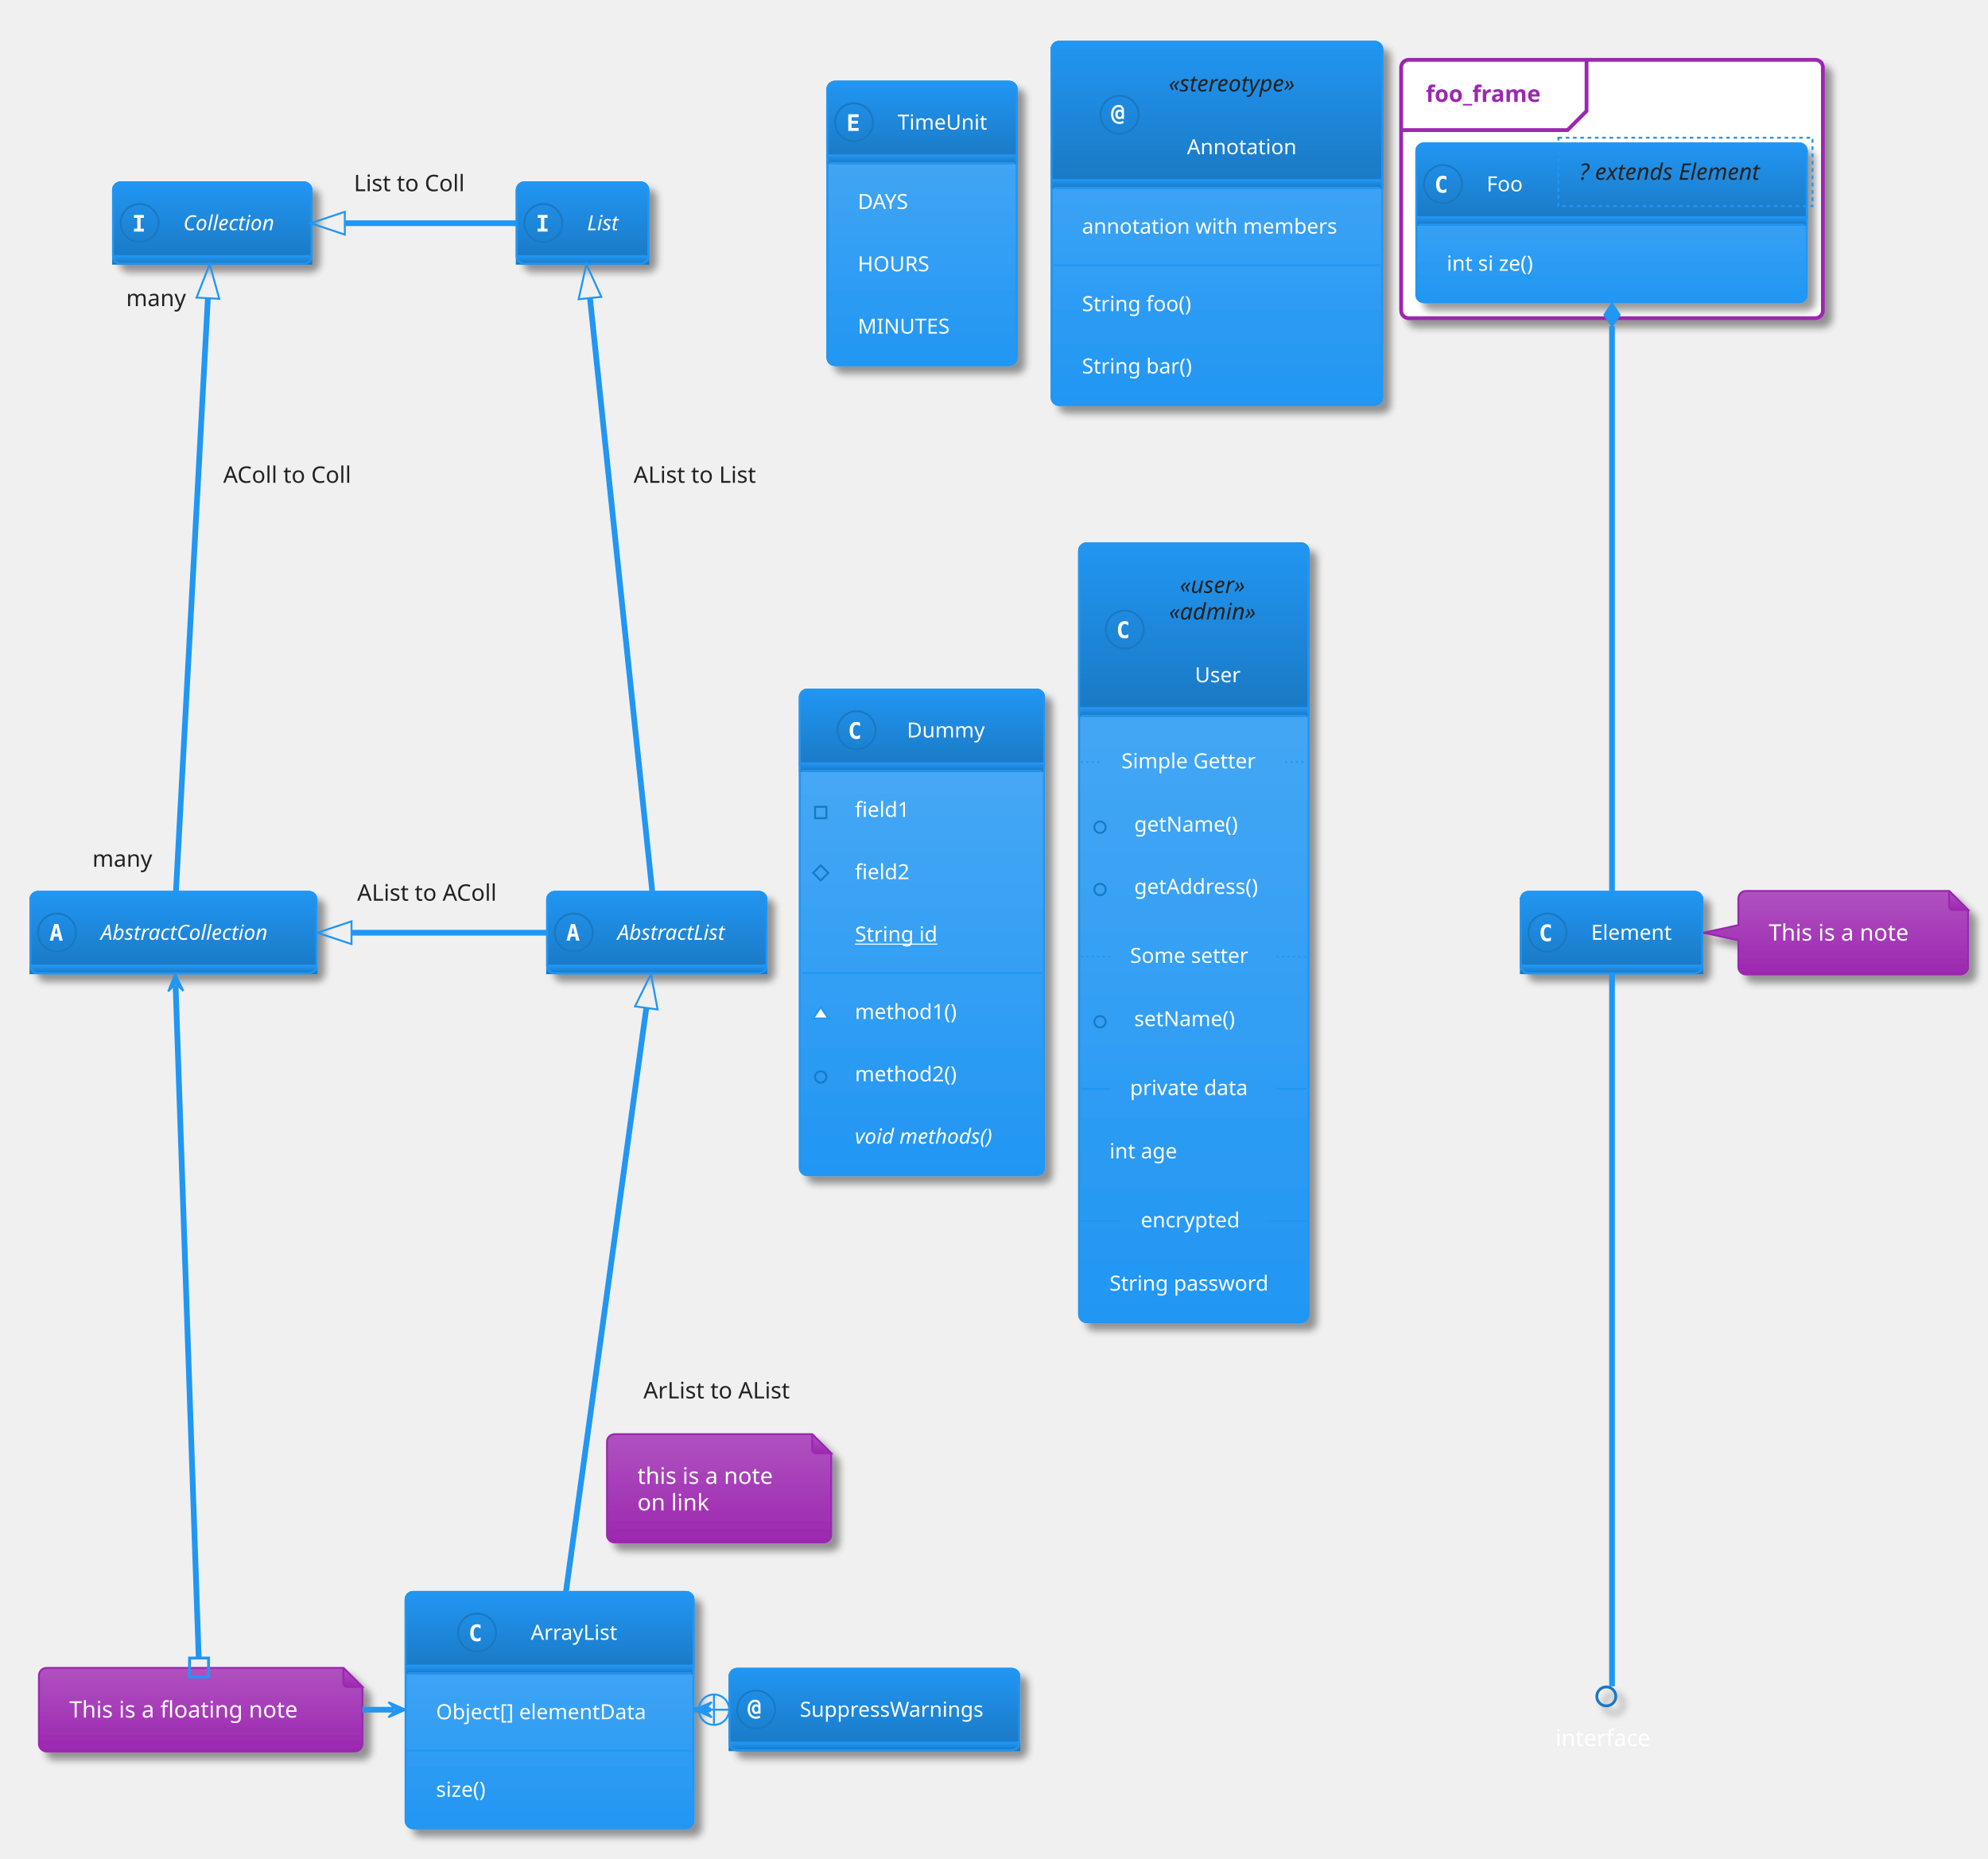
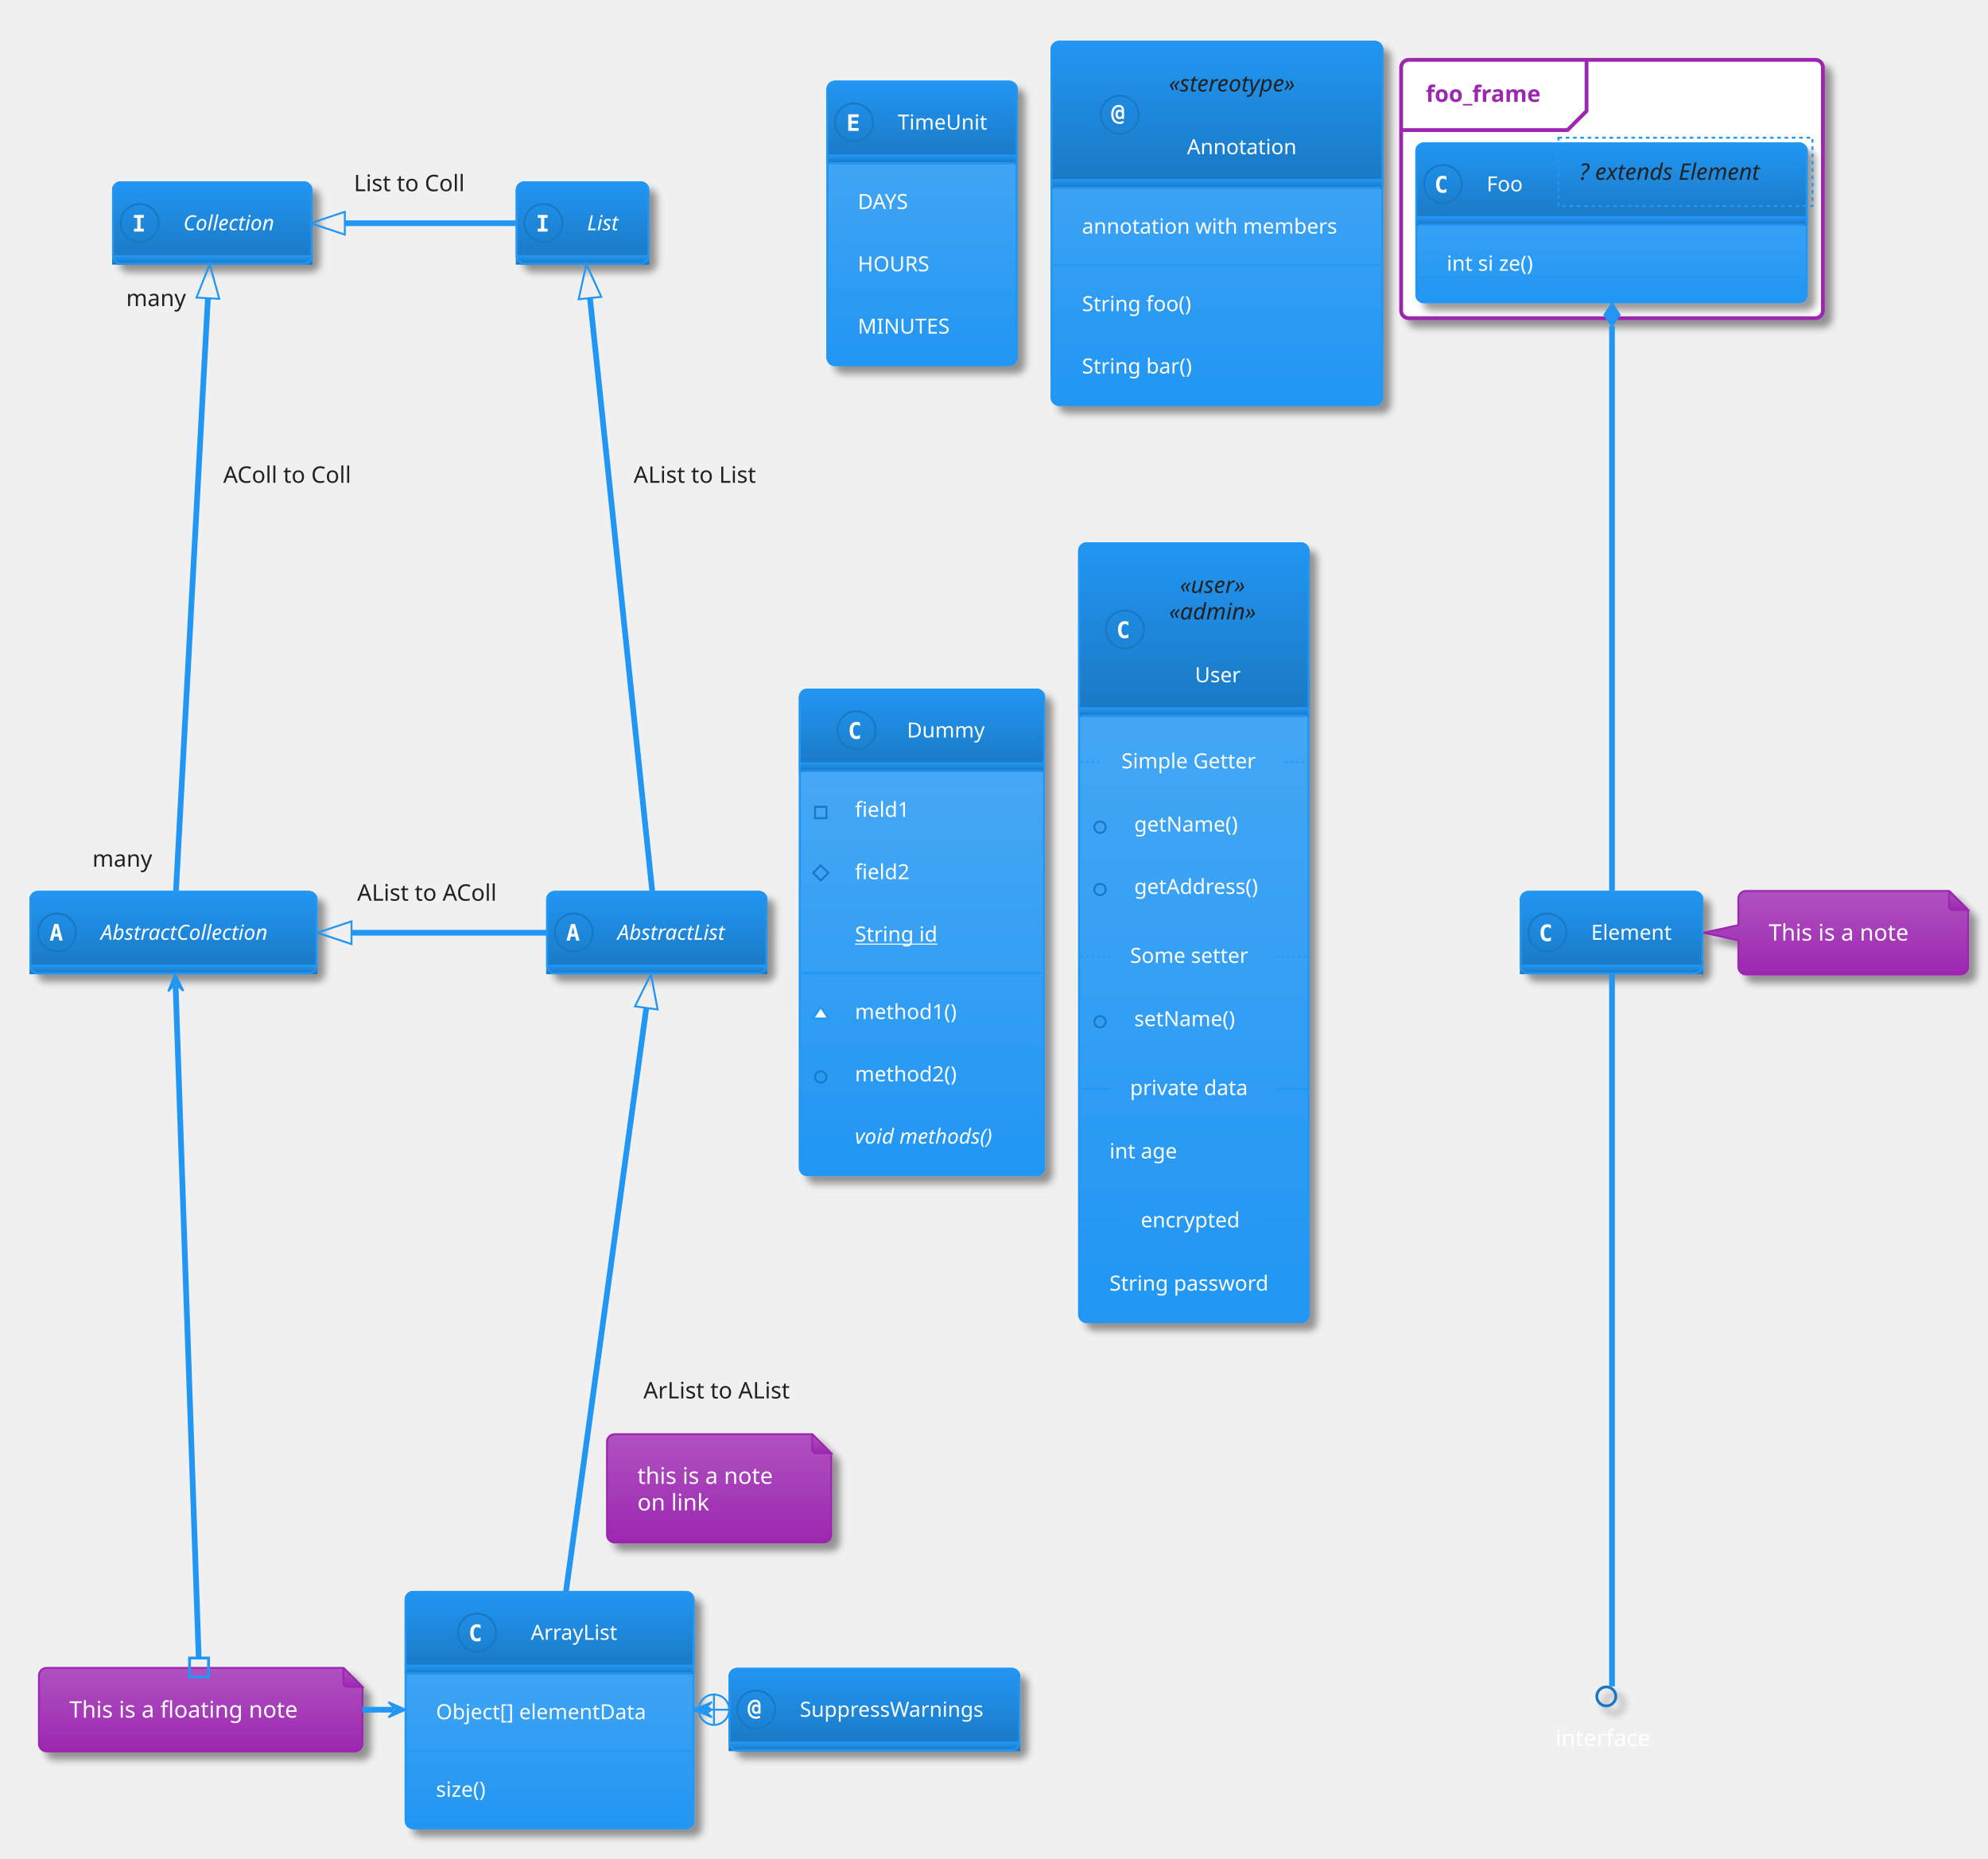
<svg xmlns="http://www.w3.org/2000/svg" contentStyleType="text/css" height="1019.792px" preserveAspectRatio="none" style="width:1090px;height:1019px;" version="1.1" viewBox="0 0 1090 1019" width="1090.625px" zoomAndPan="magnify">
  <defs>
    <linearGradient id="g10hmwjz29aixd0" x1="50%" x2="50%" y1="0%" y2="100%">
      <stop offset="0%" stop-color="#FFFFFF" />
      <stop offset="100%" stop-color="#FFFFFF" />
    </linearGradient>
    <filter height="300%" id="f10hmwjz29aixd" width="300%" x="-1" y="-1">
      <feGaussianBlur result="blurOut" stdDeviation="2.083" />
      <feColorMatrix in="blurOut" result="blurOut2" type="matrix" values="0 0 0 0 0 0 0 0 0 0 0 0 0 0 0 0 0 0 .4 0" />
      <feOffset dx="4.167" dy="4.167" in="blurOut2" result="blurOut3" />
      <feBlend in="SourceGraphic" in2="blurOut3" mode="normal" />
    </filter>
    <linearGradient id="g10hmwjz29aixd1" x1="50%" x2="50%" y1="0%" y2="100%">
      <stop offset="0%" stop-color="#4DABF5" />
      <stop offset="100%" stop-color="#2196F3" />
    </linearGradient>
    <linearGradient id="g10hmwjz29aixd2" x1="50%" x2="50%" y1="0%" y2="100%">
      <stop offset="0%" stop-color="#2196F3" />
      <stop offset="100%" stop-color="#1A78C2" />
    </linearGradient>
    <linearGradient id="g10hmwjz29aixd3" x1="50%" x2="50%" y1="0%" y2="100%">
      <stop offset="0%" stop-color="#B052C0" />
      <stop offset="100%" stop-color="#9C27B0" />
    </linearGradient>
  </defs>
  <g>
    <g id="cluster_foo_frame">
      <rect fill="url(#g10hmwjz29aixd0)" filter="url(#f10hmwjz29aixd)" height="141.667" rx="4.167" ry="4.167" style="stroke:#9C27B0;stroke-width:2.083;" width="231.25" x="768.229" y="32.812" />
      <path d="M869.883,32.812 L869.883,60.905 L859.467,71.322 L768.229,71.322 " fill="none" style="stroke:#9C27B0;stroke-width:2.083;" />
      <text fill="#9C27B0" font-family="Verdana" font-size="12.5" font-weight="bold" lengthAdjust="spacing" textLength="70.404" x="781.771" y="55.874">foo_frame</text>
    </g>
    <g id="elem_AbstractList">
      <rect codeLine="7" fill="url(#g10hmwjz29aixd1)" filter="url(#f10hmwjz29aixd)" height="44.588" id="AbstractList" rx="4.167" ry="4.167" style="stroke:#2196F3;stroke-width:1.042;" width="120.212" x="300" y="489.062" />
      <rect fill="url(#g10hmwjz29aixd2)" height="44.588" rx="4.167" ry="4.167" style="stroke:url(#g10hmwjz29aixd2);stroke-width:1.042;" width="120.212" x="300" y="489.062" />
      <rect fill="url(#g10hmwjz29aixd2)" height="4.167" style="stroke:url(#g10hmwjz29aixd2);stroke-width:1.042;" width="120.212" x="300" y="529.484" />
      <rect codeLine="7" fill="none" height="44.588" id="AbstractList" rx="4.167" ry="4.167" style="stroke:#2196F3;stroke-width:1.042;" width="120.212" x="300" y="489.062" />
      <ellipse cx="314.583" cy="511.357" fill="none" rx="10.417" ry="10.417" style="stroke:#1A78C2;stroke-width:1.042;" />
      <path d="M314.176,508.313 L313.33,512.04 L315.039,512.04 L314.176,508.313 Z M313.086,506.669 L315.283,506.669 L317.741,515.784 L315.934,515.784 L315.381,513.538 L312.972,513.538 L312.419,515.784 L310.612,515.784 L313.086,506.669 Z " fill="#FFFFFF" />
      <text fill="#FFFFFF" font-family="Verdana" font-size="11.458" font-style="italic" lengthAdjust="spacing" textLength="68.129" x="338.542" y="515.323">AbstractList</text>
    </g>
    <g id="elem_AbstractCollection">
      <rect codeLine="8" fill="url(#g10hmwjz29aixd1)" filter="url(#f10hmwjz29aixd)" height="44.588" id="AbstractCollection" rx="4.167" ry="4.167" style="stroke:#2196F3;stroke-width:1.042;" width="156.859" x="16.667" y="489.062" />
      <rect fill="url(#g10hmwjz29aixd2)" height="44.588" rx="4.167" ry="4.167" style="stroke:url(#g10hmwjz29aixd2);stroke-width:1.042;" width="156.859" x="16.667" y="489.062" />
      <rect fill="url(#g10hmwjz29aixd2)" height="4.167" style="stroke:url(#g10hmwjz29aixd2);stroke-width:1.042;" width="156.859" x="16.667" y="529.484" />
      <rect codeLine="8" fill="none" height="44.588" id="AbstractCollection" rx="4.167" ry="4.167" style="stroke:#2196F3;stroke-width:1.042;" width="156.859" x="16.667" y="489.062" />
      <ellipse cx="31.25" cy="511.357" fill="none" rx="10.417" ry="10.417" style="stroke:#1A78C2;stroke-width:1.042;" />
      <path d="M30.843,508.313 L29.997,512.04 L31.706,512.04 L30.843,508.313 Z M29.753,506.669 L31.95,506.669 L34.408,515.784 L32.601,515.784 L32.047,513.538 L29.639,513.538 L29.085,515.784 L27.279,515.784 L29.753,506.669 Z " fill="#FFFFFF" />
      <text fill="#FFFFFF" font-family="Verdana" font-size="11.458" font-style="italic" lengthAdjust="spacing" textLength="104.775" x="55.208" y="515.323">AbstractCollection</text>
    </g>
    <g id="elem_List">
      <rect codeLine="9" fill="url(#g10hmwjz29aixd1)" filter="url(#f10hmwjz29aixd)" height="44.588" id="List" rx="4.167" ry="4.167" style="stroke:#2196F3;stroke-width:1.042;" width="72.113" x="283.333" y="100" />
      <rect fill="url(#g10hmwjz29aixd2)" height="44.588" rx="4.167" ry="4.167" style="stroke:url(#g10hmwjz29aixd2);stroke-width:1.042;" width="72.113" x="283.333" y="100" />
      <rect fill="url(#g10hmwjz29aixd2)" height="4.167" style="stroke:url(#g10hmwjz29aixd2);stroke-width:1.042;" width="72.113" x="283.333" y="140.422" />
      <rect codeLine="9" fill="none" height="44.588" id="List" rx="4.167" ry="4.167" style="stroke:#2196F3;stroke-width:1.042;" width="72.113" x="283.333" y="100" />
      <ellipse cx="297.917" cy="122.294" fill="none" rx="10.417" ry="10.417" style="stroke:#1A78C2;stroke-width:1.042;" />
      <path d="M294.808,119.462 L294.808,117.867 L300.228,117.867 L300.228,119.462 L298.421,119.462 L298.421,125.387 L300.228,125.387 L300.228,126.982 L294.808,126.982 L294.808,125.387 L296.615,125.387 L296.615,119.462 L294.808,119.462 Z " fill="#FFFFFF" />
      <text fill="#FFFFFF" font-family="Verdana" font-size="11.458" font-style="italic" lengthAdjust="spacing" textLength="20.03" x="321.875" y="126.261">List</text>
    </g>
    <g id="elem_Collection">
      <rect codeLine="10" fill="url(#g10hmwjz29aixd1)" filter="url(#f10hmwjz29aixd)" height="44.588" id="Collection" rx="4.167" ry="4.167" style="stroke:#2196F3;stroke-width:1.042;" width="108.76" x="61.979" y="100" />
      <rect fill="url(#g10hmwjz29aixd2)" height="44.588" rx="4.167" ry="4.167" style="stroke:url(#g10hmwjz29aixd2);stroke-width:1.042;" width="108.76" x="61.979" y="100" />
      <rect fill="url(#g10hmwjz29aixd2)" height="4.167" style="stroke:url(#g10hmwjz29aixd2);stroke-width:1.042;" width="108.76" x="61.979" y="140.422" />
      <rect codeLine="10" fill="none" height="44.588" id="Collection" rx="4.167" ry="4.167" style="stroke:#2196F3;stroke-width:1.042;" width="108.76" x="61.979" y="100" />
      <ellipse cx="76.562" cy="122.294" fill="none" rx="10.417" ry="10.417" style="stroke:#1A78C2;stroke-width:1.042;" />
      <path d="M73.454,119.462 L73.454,117.867 L78.874,117.867 L78.874,119.462 L77.067,119.462 L77.067,125.387 L78.874,125.387 L78.874,126.982 L73.454,126.982 L73.454,125.387 L75.26,125.387 L75.26,119.462 L73.454,119.462 Z " fill="#FFFFFF" />
      <text fill="#FFFFFF" font-family="Verdana" font-size="11.458" font-style="italic" lengthAdjust="spacing" textLength="56.676" x="100.521" y="126.261">Collection</text>
    </g>
    <g id="elem_ArrayList">
      <rect codeLine="20" fill="url(#g10hmwjz29aixd1)" filter="url(#f10hmwjz29aixd)" height="129.598" id="ArrayList" rx="4.167" ry="4.167" style="stroke:#2196F3;stroke-width:1.042;" width="157.842" x="222.396" y="872.917" />
      <rect fill="url(#g10hmwjz29aixd2)" height="44.588" rx="4.167" ry="4.167" style="stroke:url(#g10hmwjz29aixd2);stroke-width:1.042;" width="157.842" x="222.396" y="872.917" />
      <rect fill="url(#g10hmwjz29aixd2)" height="4.167" style="stroke:url(#g10hmwjz29aixd2);stroke-width:1.042;" width="157.842" x="222.396" y="913.338" />
      <rect codeLine="20" fill="none" height="129.598" id="ArrayList" rx="4.167" ry="4.167" style="stroke:#2196F3;stroke-width:1.042;" width="157.842" x="222.396" y="872.917" />
      <ellipse cx="261.579" cy="895.211" fill="none" rx="10.417" ry="10.417" style="stroke:#1A78C2;stroke-width:1.042;" />
      <path d="M263.483,899.638 Q263.06,899.849 262.588,899.963 Q262.116,900.077 261.611,900.077 Q259.756,900.077 258.779,898.873 Q257.819,897.652 257.819,895.357 Q257.819,893.046 258.779,891.842 Q259.756,890.621 261.611,890.621 Q262.116,890.621 262.588,890.735 Q263.076,890.832 263.483,891.06 L263.483,893.062 Q263.027,892.639 262.588,892.444 Q262.149,892.232 261.693,892.232 Q260.7,892.232 260.195,893.03 Q259.691,893.811 259.691,895.357 Q259.691,896.887 260.195,897.668 Q260.7,898.45 261.693,898.45 Q262.149,898.45 262.588,898.254 Q263.027,898.059 263.483,897.636 L263.483,899.638 Z " fill="#FFFFFF" />
      <text fill="#FFFFFF" font-family="Verdana" font-size="11.458" lengthAdjust="spacing" textLength="51.093" x="291.004" y="899.178">ArrayList</text>
      <line style="stroke:#2196F3;stroke-width:1.042;" x1="223.438" x2="379.196" y1="917.505" y2="917.505" />
      <text fill="#FFFFFF" font-family="Verdana" font-size="11.458" lengthAdjust="spacing" textLength="124.509" x="239.062" y="942.724">Object[] elementData</text>
      <line style="stroke:#2196F3;stroke-width:1.042;" x1="223.438" x2="379.196" y1="960.01" y2="960.01" />
      <text fill="#FFFFFF" font-family="Verdana" font-size="11.458" lengthAdjust="spacing" textLength="31.158" x="239.062" y="985.229">size()</text>
    </g>
    <g id="elem_TimeUnit">
      <rect codeLine="25" fill="url(#g10hmwjz29aixd1)" filter="url(#f10hmwjz29aixd)" height="155.436" id="TimeUnit" rx="4.167" ry="4.167" style="stroke:#2196F3;stroke-width:1.042;" width="103.802" x="453.646" y="44.792" />
      <rect fill="url(#g10hmwjz29aixd2)" height="44.588" rx="4.167" ry="4.167" style="stroke:url(#g10hmwjz29aixd2);stroke-width:1.042;" width="103.802" x="453.646" y="44.792" />
      <rect fill="url(#g10hmwjz29aixd2)" height="4.167" style="stroke:url(#g10hmwjz29aixd2);stroke-width:1.042;" width="103.802" x="453.646" y="85.213" />
      <rect codeLine="25" fill="none" height="155.436" id="TimeUnit" rx="4.167" ry="4.167" style="stroke:#2196F3;stroke-width:1.042;" width="103.802" x="453.646" y="44.792" />
      <ellipse cx="468.229" cy="67.086" fill="none" rx="10.417" ry="10.417" style="stroke:#1A78C2;stroke-width:1.042;" />
      <path d="M470.768,71.773 L465.088,71.773 L465.088,62.659 L470.768,62.659 L470.768,64.254 L466.894,64.254 L466.894,66.207 L470.394,66.207 L470.394,67.802 L466.894,67.802 L466.894,70.178 L470.768,70.178 L470.768,71.773 Z " fill="#FFFFFF" />
      <text fill="#FFFFFF" font-family="Verdana" font-size="11.458" lengthAdjust="spacing" textLength="51.719" x="492.188" y="71.053">TimeUnit</text>
      <line style="stroke:#2196F3;stroke-width:1.042;" x1="454.688" x2="556.407" y1="89.38" y2="89.38" />
      <text fill="#FFFFFF" font-family="Verdana" font-size="11.458" lengthAdjust="spacing" textLength="30.934" x="470.312" y="114.599">DAYS</text>
      <text fill="#FFFFFF" font-family="Verdana" font-size="11.458" lengthAdjust="spacing" textLength="41.257" x="470.312" y="148.771">HOURS</text>
      <text fill="#FFFFFF" font-family="Verdana" font-size="11.458" lengthAdjust="spacing" textLength="51.736" x="470.312" y="182.942">MINUTES</text>
    </g>
    <g id="elem_SuppressWarnings">
      <rect codeLine="31" fill="url(#g10hmwjz29aixd1)" filter="url(#f10hmwjz29aixd)" height="44.588" id="SuppressWarnings" rx="4.167" ry="4.167" style="stroke:#2196F3;stroke-width:1.042;" width="158.879" x="400" y="915.104" />
      <rect fill="url(#g10hmwjz29aixd2)" height="44.588" rx="4.167" ry="4.167" style="stroke:url(#g10hmwjz29aixd2);stroke-width:1.042;" width="158.879" x="400" y="915.104" />
      <rect fill="url(#g10hmwjz29aixd2)" height="4.167" style="stroke:url(#g10hmwjz29aixd2);stroke-width:1.042;" width="158.879" x="400" y="955.526" />
      <rect codeLine="31" fill="none" height="44.588" id="SuppressWarnings" rx="4.167" ry="4.167" style="stroke:#2196F3;stroke-width:1.042;" width="158.879" x="400" y="915.104" />
      <ellipse cx="414.583" cy="937.398" fill="none" rx="10.417" ry="10.417" style="stroke:#1A78C2;stroke-width:1.042;" />
      <path d="M415.837,937.203 Q415.837,936.503 415.527,936.112 Q415.218,935.722 414.665,935.722 Q414.128,935.722 413.818,936.112 Q413.509,936.503 413.509,937.203 Q413.509,937.887 413.818,938.277 Q414.128,938.668 414.665,938.668 Q415.218,938.668 415.527,938.277 Q415.837,937.887 415.837,937.203 Z M416.976,939.693 L415.772,939.693 L415.772,939.205 Q415.544,939.514 415.218,939.677 Q414.909,939.823 414.469,939.823 Q413.477,939.823 412.858,939.107 Q412.24,938.375 412.24,937.203 Q412.24,936.015 412.842,935.299 Q413.46,934.582 414.469,934.582 Q414.909,934.582 415.234,934.729 Q415.56,934.875 415.772,935.168 L415.772,934.924 Q415.772,934.094 415.316,933.639 Q414.86,933.183 414.03,933.183 Q412.76,933.183 411.947,934.306 Q411.149,935.413 411.149,937.203 Q411.149,939.075 412.077,940.198 Q413.005,941.304 414.551,941.304 Q415.039,941.304 415.495,941.158 Q415.95,941.012 416.374,940.719 L416.927,941.793 Q416.439,942.135 415.853,942.297 Q415.267,942.476 414.616,942.476 Q412.467,942.476 411.198,941.044 Q409.928,939.628 409.928,937.203 Q409.928,934.843 411.068,933.427 Q412.223,932.011 414.095,932.011 Q415.43,932.011 416.195,932.808 Q416.976,933.606 416.976,935.006 L416.976,939.693 Z " fill="#FFFFFF" />
      <text fill="#FFFFFF" font-family="Verdana" font-size="11.458" lengthAdjust="spacing" textLength="106.795" x="438.542" y="941.365">SuppressWarnings</text>
    </g>
    <g id="elem_Annotation">
      <rect codeLine="33" fill="url(#g10hmwjz29aixd1)" filter="url(#f10hmwjz29aixd)" height="199.154" id="Annotation" rx="4.167" ry="4.167" style="stroke:#2196F3;stroke-width:1.042;" width="181.324" x="576.562" y="22.917" />
      <rect fill="url(#g10hmwjz29aixd2)" height="79.972" rx="4.167" ry="4.167" style="stroke:url(#g10hmwjz29aixd2);stroke-width:1.042;" width="181.324" x="576.562" y="22.917" />
      <rect fill="url(#g10hmwjz29aixd2)" height="4.167" style="stroke:url(#g10hmwjz29aixd2);stroke-width:1.042;" width="181.324" x="576.562" y="98.722" />
      <rect codeLine="33" fill="none" height="199.154" id="Annotation" rx="4.167" ry="4.167" style="stroke:#2196F3;stroke-width:1.042;" width="181.324" x="576.562" y="22.917" />
-       <ellipse cx="613.859" cy="62.903" fill="none" rx="10.417" ry="10.417" style="stroke:#1A78C2;stroke-width:1.042;" />
-       <path d="M615.112,62.708 Q615.112,62.008 614.803,61.617 Q614.493,61.226 613.94,61.226 Q613.403,61.226 613.093,61.617 Q612.784,62.008 612.784,62.708 Q612.784,63.391 613.093,63.782 Q613.403,64.172 613.94,64.172 Q614.493,64.172 614.803,63.782 Q615.112,63.391 615.112,62.708 Z M616.251,65.198 L615.047,65.198 L615.047,64.71 Q614.819,65.019 614.493,65.181 Q614.184,65.328 613.745,65.328 Q612.752,65.328 612.133,64.612 Q611.515,63.879 611.515,62.708 Q611.515,61.519 612.117,60.803 Q612.735,60.087 613.745,60.087 Q614.184,60.087 614.51,60.234 Q614.835,60.38 615.047,60.673 L615.047,60.429 Q615.047,59.599 614.591,59.143 Q614.135,58.687 613.305,58.687 Q612.035,58.687 611.222,59.81 Q610.424,60.917 610.424,62.708 Q610.424,64.579 611.352,65.702 Q612.28,66.809 613.826,66.809 Q614.314,66.809 614.77,66.663 Q615.226,66.516 615.649,66.223 L616.202,67.297 Q615.714,67.639 615.128,67.802 Q614.542,67.981 613.891,67.981 Q611.743,67.981 610.473,66.549 Q609.203,65.133 609.203,62.708 Q609.203,60.347 610.343,58.931 Q611.498,57.516 613.37,57.516 Q614.705,57.516 615.47,58.313 Q616.251,59.111 616.251,60.51 L616.251,65.198 Z " fill="#FFFFFF" />
-       <text fill="#222222" font-family="Verdana" font-size="12.5" font-style="italic" lengthAdjust="spacing" textLength="82.935" x="640.781" y="50.144">«stereotype»</text>
-       <text fill="#FFFFFF" font-family="Verdana" font-size="11.458" lengthAdjust="spacing" textLength="62.836" x="650.83" y="84.562">Annotation</text>
+       <ellipse cx="613.919" cy="62.903" fill="none" rx="10.417" ry="10.417" style="stroke:#1A78C2;stroke-width:1.042;" />
+       <path d="M615.172,62.708 Q615.172,62.008 614.863,61.617 Q614.554,61.226 614,61.226 Q613.463,61.226 613.154,61.617 Q612.845,62.008 612.845,62.708 Q612.845,63.391 613.154,63.782 Q613.463,64.172 614,64.172 Q614.554,64.172 614.863,63.782 Q615.172,63.391 615.172,62.708 Z M616.312,65.198 L615.107,65.198 L615.107,64.71 Q614.879,65.019 614.554,65.181 Q614.244,65.328 613.805,65.328 Q612.812,65.328 612.194,64.612 Q611.575,63.879 611.575,62.708 Q611.575,61.519 612.177,60.803 Q612.796,60.087 613.805,60.087 Q614.244,60.087 614.57,60.234 Q614.895,60.38 615.107,60.673 L615.107,60.429 Q615.107,59.599 614.651,59.143 Q614.196,58.687 613.365,58.687 Q612.096,58.687 611.282,59.81 Q610.485,60.917 610.485,62.708 Q610.485,64.579 611.412,65.702 Q612.34,66.809 613.886,66.809 Q614.375,66.809 614.83,66.663 Q615.286,66.516 615.709,66.223 L616.263,67.297 Q615.774,67.639 615.188,67.802 Q614.602,67.981 613.951,67.981 Q611.803,67.981 610.534,66.549 Q609.264,65.133 609.264,62.708 Q609.264,60.347 610.403,58.931 Q611.559,57.516 613.431,57.516 Q614.765,57.516 615.53,58.313 Q616.312,59.111 616.312,60.51 L616.312,65.198 Z " fill="#FFFFFF" />
+       <text fill="#222222" font-family="Verdana" font-size="12.5" font-style="italic" lengthAdjust="spacing" textLength="82.8" x="640.855" y="50.144">«stereotype»</text>
+       <text fill="#FFFFFF" font-family="Verdana" font-size="11.458" lengthAdjust="spacing" textLength="62.836" x="650.837" y="84.562">Annotation</text>
      <line style="stroke:#2196F3;stroke-width:1.042;" x1="577.604" x2="756.845" y1="102.889" y2="102.889" />
      <text fill="#FFFFFF" font-family="Verdana" font-size="11.458" lengthAdjust="spacing" textLength="147.99" x="593.229" y="128.108">annotation with members</text>
      <line style="stroke:#2196F3;stroke-width:1.042;" x1="577.604" x2="756.845" y1="145.394" y2="145.394" />
      <text fill="#FFFFFF" font-family="Verdana" font-size="11.458" lengthAdjust="spacing" textLength="64.834" x="593.229" y="170.613">String foo()</text>
      <text fill="#FFFFFF" font-family="Verdana" font-size="11.458" lengthAdjust="spacing" textLength="65.785" x="593.229" y="204.785">String bar()</text>
    </g>
    <g id="elem_Dummy">
      <rect codeLine="39" fill="url(#g10hmwjz29aixd1)" filter="url(#f10hmwjz29aixd)" height="266.284" id="Dummy" rx="4.167" ry="4.167" style="stroke:#2196F3;stroke-width:1.042;" width="133.926" x="438.542" y="378.125" />
      <rect fill="url(#g10hmwjz29aixd2)" height="44.588" rx="4.167" ry="4.167" style="stroke:url(#g10hmwjz29aixd2);stroke-width:1.042;" width="133.926" x="438.542" y="378.125" />
      <rect fill="url(#g10hmwjz29aixd2)" height="4.167" style="stroke:url(#g10hmwjz29aixd2);stroke-width:1.042;" width="133.926" x="438.542" y="418.546" />
      <rect codeLine="39" fill="none" height="266.284" id="Dummy" rx="4.167" ry="4.167" style="stroke:#2196F3;stroke-width:1.042;" width="133.926" x="438.542" y="378.125" />
      <ellipse cx="469.619" cy="400.419" fill="none" rx="10.417" ry="10.417" style="stroke:#1A78C2;stroke-width:1.042;" />
      <path d="M471.523,404.846 Q471.1,405.058 470.628,405.172 Q470.156,405.286 469.651,405.286 Q467.796,405.286 466.819,404.081 Q465.859,402.861 465.859,400.566 Q465.859,398.254 466.819,397.05 Q467.796,395.829 469.651,395.829 Q470.156,395.829 470.628,395.943 Q471.116,396.041 471.523,396.269 L471.523,398.271 Q471.067,397.848 470.628,397.652 Q470.188,397.441 469.733,397.441 Q468.74,397.441 468.235,398.238 Q467.731,399.019 467.731,400.566 Q467.731,402.096 468.235,402.877 Q468.74,403.658 469.733,403.658 Q470.188,403.658 470.628,403.463 Q471.067,403.267 471.523,402.844 L471.523,404.846 Z " fill="#FFFFFF" />
      <text fill="#FFFFFF" font-family="Verdana" font-size="11.458" lengthAdjust="spacing" textLength="45.19" x="497.242" y="404.386">Dummy</text>
      <line style="stroke:#2196F3;stroke-width:1.042;" x1="439.583" x2="571.426" y1="422.713" y2="422.713" />
      <rect fill="none" height="6.25" style="stroke:#1A78C2;stroke-width:1.042;" width="6.25" x="446.875" y="442.403" />
      <text fill="#FFFFFF" font-family="Verdana" font-size="11.458" lengthAdjust="spacing" textLength="32.014" x="468.75" y="447.932">field1</text>
      <polygon fill="none" points="450,474.491,454.167,478.658,450,482.825,445.833,478.658" style="stroke:#1A78C2;stroke-width:1.042;" />
      <text fill="#FFFFFF" font-family="Verdana" font-size="11.458" lengthAdjust="spacing" textLength="32.014" x="468.75" y="482.104">field2</text>
      <text fill="#FFFFFF" font-family="Verdana" font-size="11.458" lengthAdjust="spacing" text-decoration="underline" textLength="48.295" x="468.75" y="516.275">String id</text>
      <line style="stroke:#2196F3;stroke-width:1.042;" x1="439.583" x2="571.426" y1="533.561" y2="533.561" />
      <polygon fill="url(#g10hmwjz29aixd0)" points="450,552.21,445.833,558.46,454.167,558.46" style="stroke:#2196F3;stroke-width:1.042;" />
      <text fill="#FFFFFF" font-family="Verdana" font-size="11.458" lengthAdjust="spacing" textLength="60.481" x="468.75" y="558.78">method1()</text>
      <ellipse cx="450" cy="590.548" fill="none" rx="3.125" ry="3.125" style="stroke:#1A78C2;stroke-width:1.042;" />
      <text fill="#FFFFFF" font-family="Verdana" font-size="11.458" lengthAdjust="spacing" textLength="60.481" x="468.75" y="592.952">method2()</text>
      <text fill="#FFFFFF" font-family="Verdana" font-size="11.458" font-style="italic" lengthAdjust="spacing" textLength="87.051" x="468.75" y="627.124">void methods()</text>
    </g>
    <g id="elem_N1">
      <path d="M21.354,918.75 L21.354,956.217 A4.167,4.167 0 0 0 25.521,960.384 L194.552,960.384 A4.167,4.167 0 0 0 198.718,956.217 L198.718,925 L188.302,914.583 L25.521,914.583 A4.167,4.167 0 0 0 21.354,918.75 " fill="url(#g10hmwjz29aixd3)" filter="url(#f10hmwjz29aixd)" style="stroke:#9C27B0;stroke-width:1.042;" />
      <path d="M188.302,914.583 L188.302,922.917 A2.083,2.083 0 0 0 190.385,925 L198.718,925 L188.302,914.583 " fill="url(#g10hmwjz29aixd3)" style="stroke:#9C27B0;stroke-width:1.042;" />
      <text fill="#FFFFFF" font-family="Verdana" font-size="12.5" lengthAdjust="spacing" textLength="134.656" x="38.021" y="941.811">This is a floating note</text>
    </g>
    <g id="elem_Element">
      <rect fill="url(#g10hmwjz29aixd1)" filter="url(#f10hmwjz29aixd)" height="44.588" id="Element" rx="4.167" ry="4.167" style="stroke:#2196F3;stroke-width:1.042;" width="99.522" x="833.854" y="489.062" />
      <rect fill="url(#g10hmwjz29aixd2)" height="44.588" rx="4.167" ry="4.167" style="stroke:url(#g10hmwjz29aixd2);stroke-width:1.042;" width="99.522" x="833.854" y="489.062" />
      <rect fill="url(#g10hmwjz29aixd2)" height="4.167" style="stroke:url(#g10hmwjz29aixd2);stroke-width:1.042;" width="99.522" x="833.854" y="529.484" />
      <rect fill="none" height="44.588" id="Element" rx="4.167" ry="4.167" style="stroke:#2196F3;stroke-width:1.042;" width="99.522" x="833.854" y="489.062" />
      <ellipse cx="848.438" cy="511.357" fill="none" rx="10.417" ry="10.417" style="stroke:#1A78C2;stroke-width:1.042;" />
      <path d="M850.342,515.784 Q849.919,515.995 849.447,516.109 Q848.975,516.223 848.47,516.223 Q846.615,516.223 845.638,515.019 Q844.678,513.798 844.678,511.503 Q844.678,509.192 845.638,507.988 Q846.615,506.767 848.47,506.767 Q848.975,506.767 849.447,506.881 Q849.935,506.978 850.342,507.206 L850.342,509.208 Q849.886,508.785 849.447,508.59 Q849.007,508.378 848.551,508.378 Q847.559,508.378 847.054,509.176 Q846.549,509.957 846.549,511.503 Q846.549,513.033 847.054,513.814 Q847.559,514.596 848.551,514.596 Q849.007,514.596 849.447,514.4 Q849.886,514.205 850.342,513.782 L850.342,515.784 Z " fill="#FFFFFF" />
      <text fill="#FFFFFF" font-family="Verdana" font-size="11.458" lengthAdjust="spacing" textLength="47.439" x="872.396" y="515.323">Element</text>
    </g>
    <g id="elem_Elementlol26">
      <ellipse cx="880.729" cy="930.208" fill="none" filter="url(#f10hmwjz29aixd)" rx="5.208" ry="5.208" style="stroke:#1A78C2;stroke-width:1.562;" />
    </g>
    <text fill="#FFFFFF" font-family="Verdana" font-size="12.5" lengthAdjust="spacing" textLength="55.749" x="852.854" y="957.436">interface</text>
    <g id="elem_GMN31">
      <path d="M953.125,492.708 L953.125,507.292 L933.98,511.458 L953.125,515.625 L953.125,530.176 A4.167,4.167 0 0 0 957.292,534.342 L1074.937,534.342 A4.167,4.167 0 0 0 1079.104,530.176 L1079.104,498.958 L1068.687,488.542 L957.292,488.542 A4.167,4.167 0 0 0 953.125,492.708 " fill="url(#g10hmwjz29aixd3)" filter="url(#f10hmwjz29aixd)" style="stroke:#9C27B0;stroke-width:1.042;" />
      <path d="M1068.687,488.542 L1068.687,496.875 A2.083,2.083 0 0 0 1070.77,498.958 L1079.104,498.958 L1068.687,488.542 " fill="url(#g10hmwjz29aixd3)" style="stroke:#9C27B0;stroke-width:1.042;" />
      <text fill="#FFFFFF" font-family="Verdana" font-size="12.5" lengthAdjust="spacing" textLength="83.27" x="969.792" y="515.769">This is a note</text>
    </g>
    <g id="elem_User">
      <rect codeLine="69" fill="url(#g10hmwjz29aixd1)" filter="url(#f10hmwjz29aixd)" height="427.067" id="User" rx="4.167" ry="4.167" style="stroke:#2196F3;stroke-width:1.042;" width="125.772" x="591.667" y="297.917" />
      <rect fill="url(#g10hmwjz29aixd2)" height="94.523" rx="4.167" ry="4.167" style="stroke:url(#g10hmwjz29aixd2);stroke-width:1.042;" width="125.772" x="591.667" y="297.917" />
      <rect fill="url(#g10hmwjz29aixd2)" height="4.167" style="stroke:url(#g10hmwjz29aixd2);stroke-width:1.042;" width="125.772" x="591.667" y="388.273" />
      <rect codeLine="69" fill="none" height="427.067" id="User" rx="4.167" ry="4.167" style="stroke:#2196F3;stroke-width:1.042;" width="125.772" x="591.667" y="297.917" />
-       <ellipse cx="616.717" cy="345.178" fill="none" rx="10.417" ry="10.417" style="stroke:#1A78C2;stroke-width:1.042;" />
-       <path d="M618.621,349.605 Q618.198,349.817 617.726,349.931 Q617.254,350.045 616.749,350.045 Q614.894,350.045 613.917,348.84 Q612.957,347.62 612.957,345.325 Q612.957,343.014 613.917,341.809 Q614.894,340.588 616.749,340.588 Q617.254,340.588 617.726,340.702 Q618.214,340.8 618.621,341.028 L618.621,343.03 Q618.165,342.607 617.726,342.411 Q617.286,342.2 616.831,342.2 Q615.838,342.2 615.333,342.997 Q614.829,343.779 614.829,345.325 Q614.829,346.855 615.333,347.636 Q615.838,348.417 616.831,348.417 Q617.286,348.417 617.726,348.222 Q618.165,348.026 618.621,347.603 L618.621,349.605 Z " fill="#FFFFFF" />
-       <text fill="#222222" font-family="Verdana" font-size="12.5" font-style="italic" lengthAdjust="spacing" textLength="42.694" x="646.869" y="325.144">«user»</text>
-       <text fill="#222222" font-family="Verdana" font-size="12.5" font-style="italic" lengthAdjust="spacing" textLength="54.596" x="640.918" y="339.695">«admin»</text>
-       <text fill="#FFFFFF" font-family="Verdana" font-size="11.458" lengthAdjust="spacing" textLength="26.117" x="655.157" y="374.112">User</text>
+       <ellipse cx="616.777" cy="345.178" fill="none" rx="10.417" ry="10.417" style="stroke:#1A78C2;stroke-width:1.042;" />
+       <path d="M618.682,349.605 Q618.258,349.817 617.786,349.931 Q617.314,350.045 616.81,350.045 Q614.954,350.045 613.978,348.84 Q613.017,347.62 613.017,345.325 Q613.017,343.014 613.978,341.809 Q614.954,340.588 616.81,340.588 Q617.314,340.588 617.786,340.702 Q618.275,340.8 618.682,341.028 L618.682,343.03 Q618.226,342.607 617.786,342.411 Q617.347,342.2 616.891,342.2 Q615.898,342.2 615.394,342.997 Q614.889,343.779 614.889,345.325 Q614.889,346.855 615.394,347.636 Q615.898,348.417 616.891,348.417 Q617.347,348.417 617.786,348.222 Q618.226,348.026 618.682,347.603 L618.682,349.605 Z " fill="#FFFFFF" />
+       <text fill="#222222" font-family="Verdana" font-size="12.5" font-style="italic" lengthAdjust="spacing" textLength="42.56" x="646.942" y="325.144">«user»</text>
+       <text fill="#222222" font-family="Verdana" font-size="12.5" font-style="italic" lengthAdjust="spacing" textLength="54.462" x="640.992" y="339.695">«admin»</text>
+       <text fill="#FFFFFF" font-family="Verdana" font-size="11.458" lengthAdjust="spacing" textLength="26.117" x="655.164" y="374.112">User</text>
      <line style="stroke:#2196F3;stroke-width:1.042;" x1="592.708" x2="716.397" y1="392.44" y2="392.44" />
      <ellipse cx="603.125" cy="453.593" fill="none" rx="3.125" ry="3.125" style="stroke:#1A78C2;stroke-width:1.042;" />
      <text fill="#FFFFFF" font-family="Verdana" font-size="11.458" lengthAdjust="spacing" textLength="61.561" x="621.875" y="455.997">getName()</text>
      <ellipse cx="603.125" cy="487.764" fill="none" rx="3.125" ry="3.125" style="stroke:#1A78C2;stroke-width:1.042;" />
      <text fill="#FFFFFF" font-family="Verdana" font-size="11.458" lengthAdjust="spacing" textLength="73.841" x="621.875" y="490.169">getAddress()</text>
      <line style="stroke:#2196F3;stroke-width:1.042;stroke-dasharray:1.0,2.0;" x1="592.708" x2="604.415" y1="417.859" y2="417.859" />
      <text fill="#FFFFFF" font-family="Verdana" font-size="11.458" lengthAdjust="spacing" textLength="79.442" x="614.832" y="421.305">Simple Getter</text>
      <line style="stroke:#2196F3;stroke-width:1.042;stroke-dasharray:1.0,2.0;" x1="704.69" x2="716.397" y1="417.859" y2="417.859" />
      <ellipse cx="603.125" cy="560.274" fill="none" rx="3.125" ry="3.125" style="stroke:#1A78C2;stroke-width:1.042;" />
      <text fill="#FFFFFF" font-family="Verdana" font-size="11.458" lengthAdjust="spacing" textLength="60.257" x="621.875" y="562.678">setName()</text>
      <line style="stroke:#2196F3;stroke-width:1.042;stroke-dasharray:1.0,2.0;" x1="592.708" x2="609.185" y1="524.54" y2="524.54" />
      <text fill="#FFFFFF" font-family="Verdana" font-size="11.458" lengthAdjust="spacing" textLength="69.903" x="619.601" y="527.986">Some setter</text>
      <line style="stroke:#2196F3;stroke-width:1.042;stroke-dasharray:1.0,2.0;" x1="699.921" x2="716.397" y1="524.54" y2="524.54" />
      <text fill="#FFFFFF" font-family="Verdana" font-size="11.458" lengthAdjust="spacing" textLength="39.925" x="608.333" y="635.188">int age</text>
      <line style="stroke:#2196F3;stroke-width:1.042;" x1="592.708" x2="609.154" y1="597.05" y2="597.05" />
      <text fill="#FFFFFF" font-family="Verdana" font-size="11.458" lengthAdjust="spacing" textLength="69.964" x="619.571" y="600.496">private data</text>
      <line style="stroke:#2196F3;stroke-width:1.042;" x1="699.951" x2="716.397" y1="597.05" y2="597.05" />
      <text fill="#FFFFFF" font-family="Verdana" font-size="11.458" lengthAdjust="spacing" textLength="92.439" x="608.333" y="707.698">String password</text>
      <line style="stroke:#2196F3;stroke-width:1.042;" x1="592.708" x2="615.04" y1="669.56" y2="669.56" />
      <text fill="#FFFFFF" font-family="Verdana" font-size="11.458" lengthAdjust="spacing" textLength="58.192" x="625.457" y="673.006">encrypted</text>
      <line style="stroke:#2196F3;stroke-width:1.042;" x1="694.066" x2="716.397" y1="669.56" y2="669.56" />
    </g>
    <g id="elem_Foo">
      <rect codeLine="54" fill="url(#g10hmwjz29aixd1)" filter="url(#f10hmwjz29aixd)" height="87.093" id="Foo" rx="4.167" ry="4.167" style="stroke:#2196F3;stroke-width:1.042;" width="214.077" x="776.562" y="78.646" />
      <rect fill="url(#g10hmwjz29aixd2)" height="44.588" rx="4.167" ry="4.167" style="stroke:url(#g10hmwjz29aixd2);stroke-width:1.042;" width="214.077" x="776.562" y="78.646" />
      <rect fill="url(#g10hmwjz29aixd2)" height="4.167" style="stroke:url(#g10hmwjz29aixd2);stroke-width:1.042;" width="214.077" x="776.562" y="119.067" />
      <rect codeLine="54" fill="none" height="87.093" id="Foo" rx="4.167" ry="4.167" style="stroke:#2196F3;stroke-width:1.042;" width="214.077" x="776.562" y="78.646" />
      <ellipse cx="791.146" cy="100.94" fill="none" rx="10.417" ry="10.417" style="stroke:#1A78C2;stroke-width:1.042;" />
      <path d="M793.05,105.367 Q792.627,105.579 792.155,105.692 Q791.683,105.806 791.178,105.806 Q789.323,105.806 788.346,104.602 Q787.386,103.381 787.386,101.086 Q787.386,98.775 788.346,97.571 Q789.323,96.35 791.178,96.35 Q791.683,96.35 792.155,96.464 Q792.643,96.562 793.05,96.79 L793.05,98.791 Q792.594,98.368 792.155,98.173 Q791.716,97.961 791.26,97.961 Q790.267,97.961 789.762,98.759 Q789.258,99.54 789.258,101.086 Q789.258,102.616 789.762,103.398 Q790.267,104.179 791.26,104.179 Q791.716,104.179 792.155,103.984 Q792.594,103.788 793.05,103.365 L793.05,105.367 Z " fill="#FFFFFF" />
      <text fill="#FFFFFF" font-family="Verdana" font-size="11.458" lengthAdjust="spacing" textLength="20.612" x="815.104" y="104.907">Foo</text>
      <rect fill="none" height="37.467" style="stroke:#2196F3;stroke-width:1.042;stroke-dasharray:2.0,2.0;" width="139.298" x="854.466" y="75.521" />
      <text fill="#222222" font-family="Verdana" font-size="12.5" font-style="italic" lengthAdjust="spacing" textLength="116.382" x="865.924" y="98.582">? extends Element</text>
      <line style="stroke:#2196F3;stroke-width:1.042;" x1="777.604" x2="989.598" y1="123.234" y2="123.234" />
      <text fill="#FFFFFF" font-family="Verdana" font-size="11.458" lengthAdjust="spacing" textLength="53.381" x="793.229" y="148.453">int si ze()</text>
    </g>
    <polygon fill="none" points="321.513,144.794,317.255,164.095,329.686,162.789,321.513,144.794" style="stroke:#2196F3;stroke-width:1.042;" />
    <path d="M323.471,163.442 C330.557,230.941 350.465,420.582 357.611,488.649 " fill="none" style="stroke:#2196F3;stroke-width:3.125;" />
    <text fill="#222222" font-family="Verdana" font-size="12.5" lengthAdjust="spacing" textLength="72.748" x="347.396" y="264.728">AList to List</text>
    <polygon fill="none" points="114.996,144.794,107.747,163.181,120.229,163.853,114.996,144.794" style="stroke:#2196F3;stroke-width:1.042;" />
    <path d="M113.988,163.517 C110.354,231.017 100.149,420.582 96.484,488.649 " fill="none" style="stroke:#2196F3;stroke-width:3.125;" />
    <text fill="#222222" font-family="Verdana" font-size="12.5" lengthAdjust="spacing" textLength="75.69" x="122.396" y="264.728">AColl to Coll</text>
    <text fill="#222222" font-family="Verdana" font-size="12.5" lengthAdjust="spacing" textLength="35.156" x="50.651" y="475.252">many</text>
    <text fill="#222222" font-family="Verdana" font-size="12.5" lengthAdjust="spacing" textLength="35.156" x="69.163" y="167.856">many</text>
    <polygon fill="none" points="170.313,122.396,189.063,128.646,189.063,116.146,170.313,122.396" style="stroke:#2196F3;stroke-width:1.042;" />
    <path d="M189.063,122.396 C224.79,122.396 251.855,122.396 283.183,122.396 " fill="none" style="stroke:#2196F3;stroke-width:3.125;" />
    <text fill="#222222" font-family="Verdana" font-size="12.5" lengthAdjust="spacing" textLength="65.668" x="194.01" y="104.832">List to Coll</text>
    <polygon fill="none" points="173.98,511.458,192.73,517.708,192.73,505.208,173.98,511.458" style="stroke:#2196F3;stroke-width:1.042;" />
    <path d="M192.73,511.458 C232.945,511.458 262.367,511.458 299.599,511.458 " fill="none" style="stroke:#2196F3;stroke-width:3.125;" />
    <text fill="#222222" font-family="Verdana" font-size="12.5" lengthAdjust="spacing" textLength="82.77" x="195.833" y="493.894">AList to AColl</text>
    <polygon fill="none" points="356.923,534.107,348.175,551.83,360.559,553.534,356.923,534.107" style="stroke:#2196F3;stroke-width:1.042;" />
    <path d="M354.367,552.682 C345.846,614.609 323.653,775.91 310.318,872.826 " fill="none" style="stroke:#2196F3;stroke-width:3.125;" />
    <text fill="#222222" font-family="Verdana" font-size="12.5" lengthAdjust="spacing" textLength="86.438" x="352.778" y="766.811">ArList to AList</text>
    <path d="M332.812,790.592 L332.812,841.634 A4.167,4.167 0 0 0 336.979,845.801 L451.562,845.801 A4.167,4.167 0 0 0 455.729,841.634 L455.729,796.842 L445.312,786.426 L336.979,786.426 A4.167,4.167 0 0 0 332.812,790.592 " fill="url(#g10hmwjz29aixd3)" filter="url(#f10hmwjz29aixd)" style="stroke:#9C27B0;stroke-width:1.042;" />
    <path d="M445.312,786.426 L445.312,794.759 A2.083,2.083 0 0 0 447.396,796.842 L455.729,796.842 L445.312,786.426 " fill="url(#g10hmwjz29aixd3)" style="stroke:#9C27B0;stroke-width:1.042;" />
    <text fill="#FFFFFF" font-family="Verdana" font-size="12.5" lengthAdjust="spacing" textLength="80.536" x="349.479" y="813.654">this is a note</text>
    <text fill="#FFFFFF" font-family="Verdana" font-size="12.5" lengthAdjust="spacing" textLength="41.65" x="349.479" y="828.204">on link</text>
    <polygon fill="#2196F3" points="380.884,937.5,390.259,941.667,386.092,937.5,390.259,933.333,380.884,937.5" style="stroke:#2196F3;stroke-width:1.042;" />
    <ellipse cx="391.462" cy="937.5" fill="none" rx="8.333" ry="8.333" style="stroke:#2196F3;stroke-width:1.042;" />
    <line style="stroke:#2196F3;stroke-width:1.042;" x1="383.129" x2="399.795" y1="937.5" y2="937.5" />
    <line style="stroke:#2196F3;stroke-width:1.042;" x1="391.462" x2="391.462" y1="929.167" y2="945.833" />
    <path d="M387.134,937.5 C393.438,937.5 376.825,937.5 383.129,937.5 " fill="none" style="stroke:#2196F3;stroke-width:3.125;" />
    <polygon fill="#2196F3" points="96.056,534.107,92.214,543.62,96.235,539.312,100.542,543.333,96.056,534.107" style="stroke:#2196F3;stroke-width:1.042;" />
    <rect fill="none" height="10.417" style="stroke:#2196F3;stroke-width:1.562;" width="10.417" x="103.928" y="909.178" />
    <path d="M96.271,540.353 C98.766,612.911 106.438,835.936 108.958,909.181 " fill="none" style="stroke:#2196F3;stroke-width:3.125;" />
    <polygon fill="#2196F3" points="222.342,937.5,212.967,933.333,217.134,937.5,212.967,941.667,222.342,937.5" style="stroke:#2196F3;stroke-width:1.042;" />
    <path d="M198.617,937.5 C206.525,937.5 208.184,937.5 216.092,937.5 " fill="none" style="stroke:#2196F3;stroke-width:3.125;" />
    <polygon fill="#2196F3" points="883.854,166.33,879.688,172.58,883.854,178.83,888.021,172.58,883.854,166.33" style="stroke:#2196F3;stroke-width:1.042;" />
    <path d="M883.854,178.83 C883.854,261.283 883.854,426.723 883.854,488.644 " fill="none" style="stroke:#2196F3;stroke-width:3.125;" />
    <path d="M883.854,534.107 C883.854,610.546 883.854,866.688 883.854,924.706 " fill="none" style="stroke:#2196F3;stroke-width:3.125;" />
  </g>
</svg>
